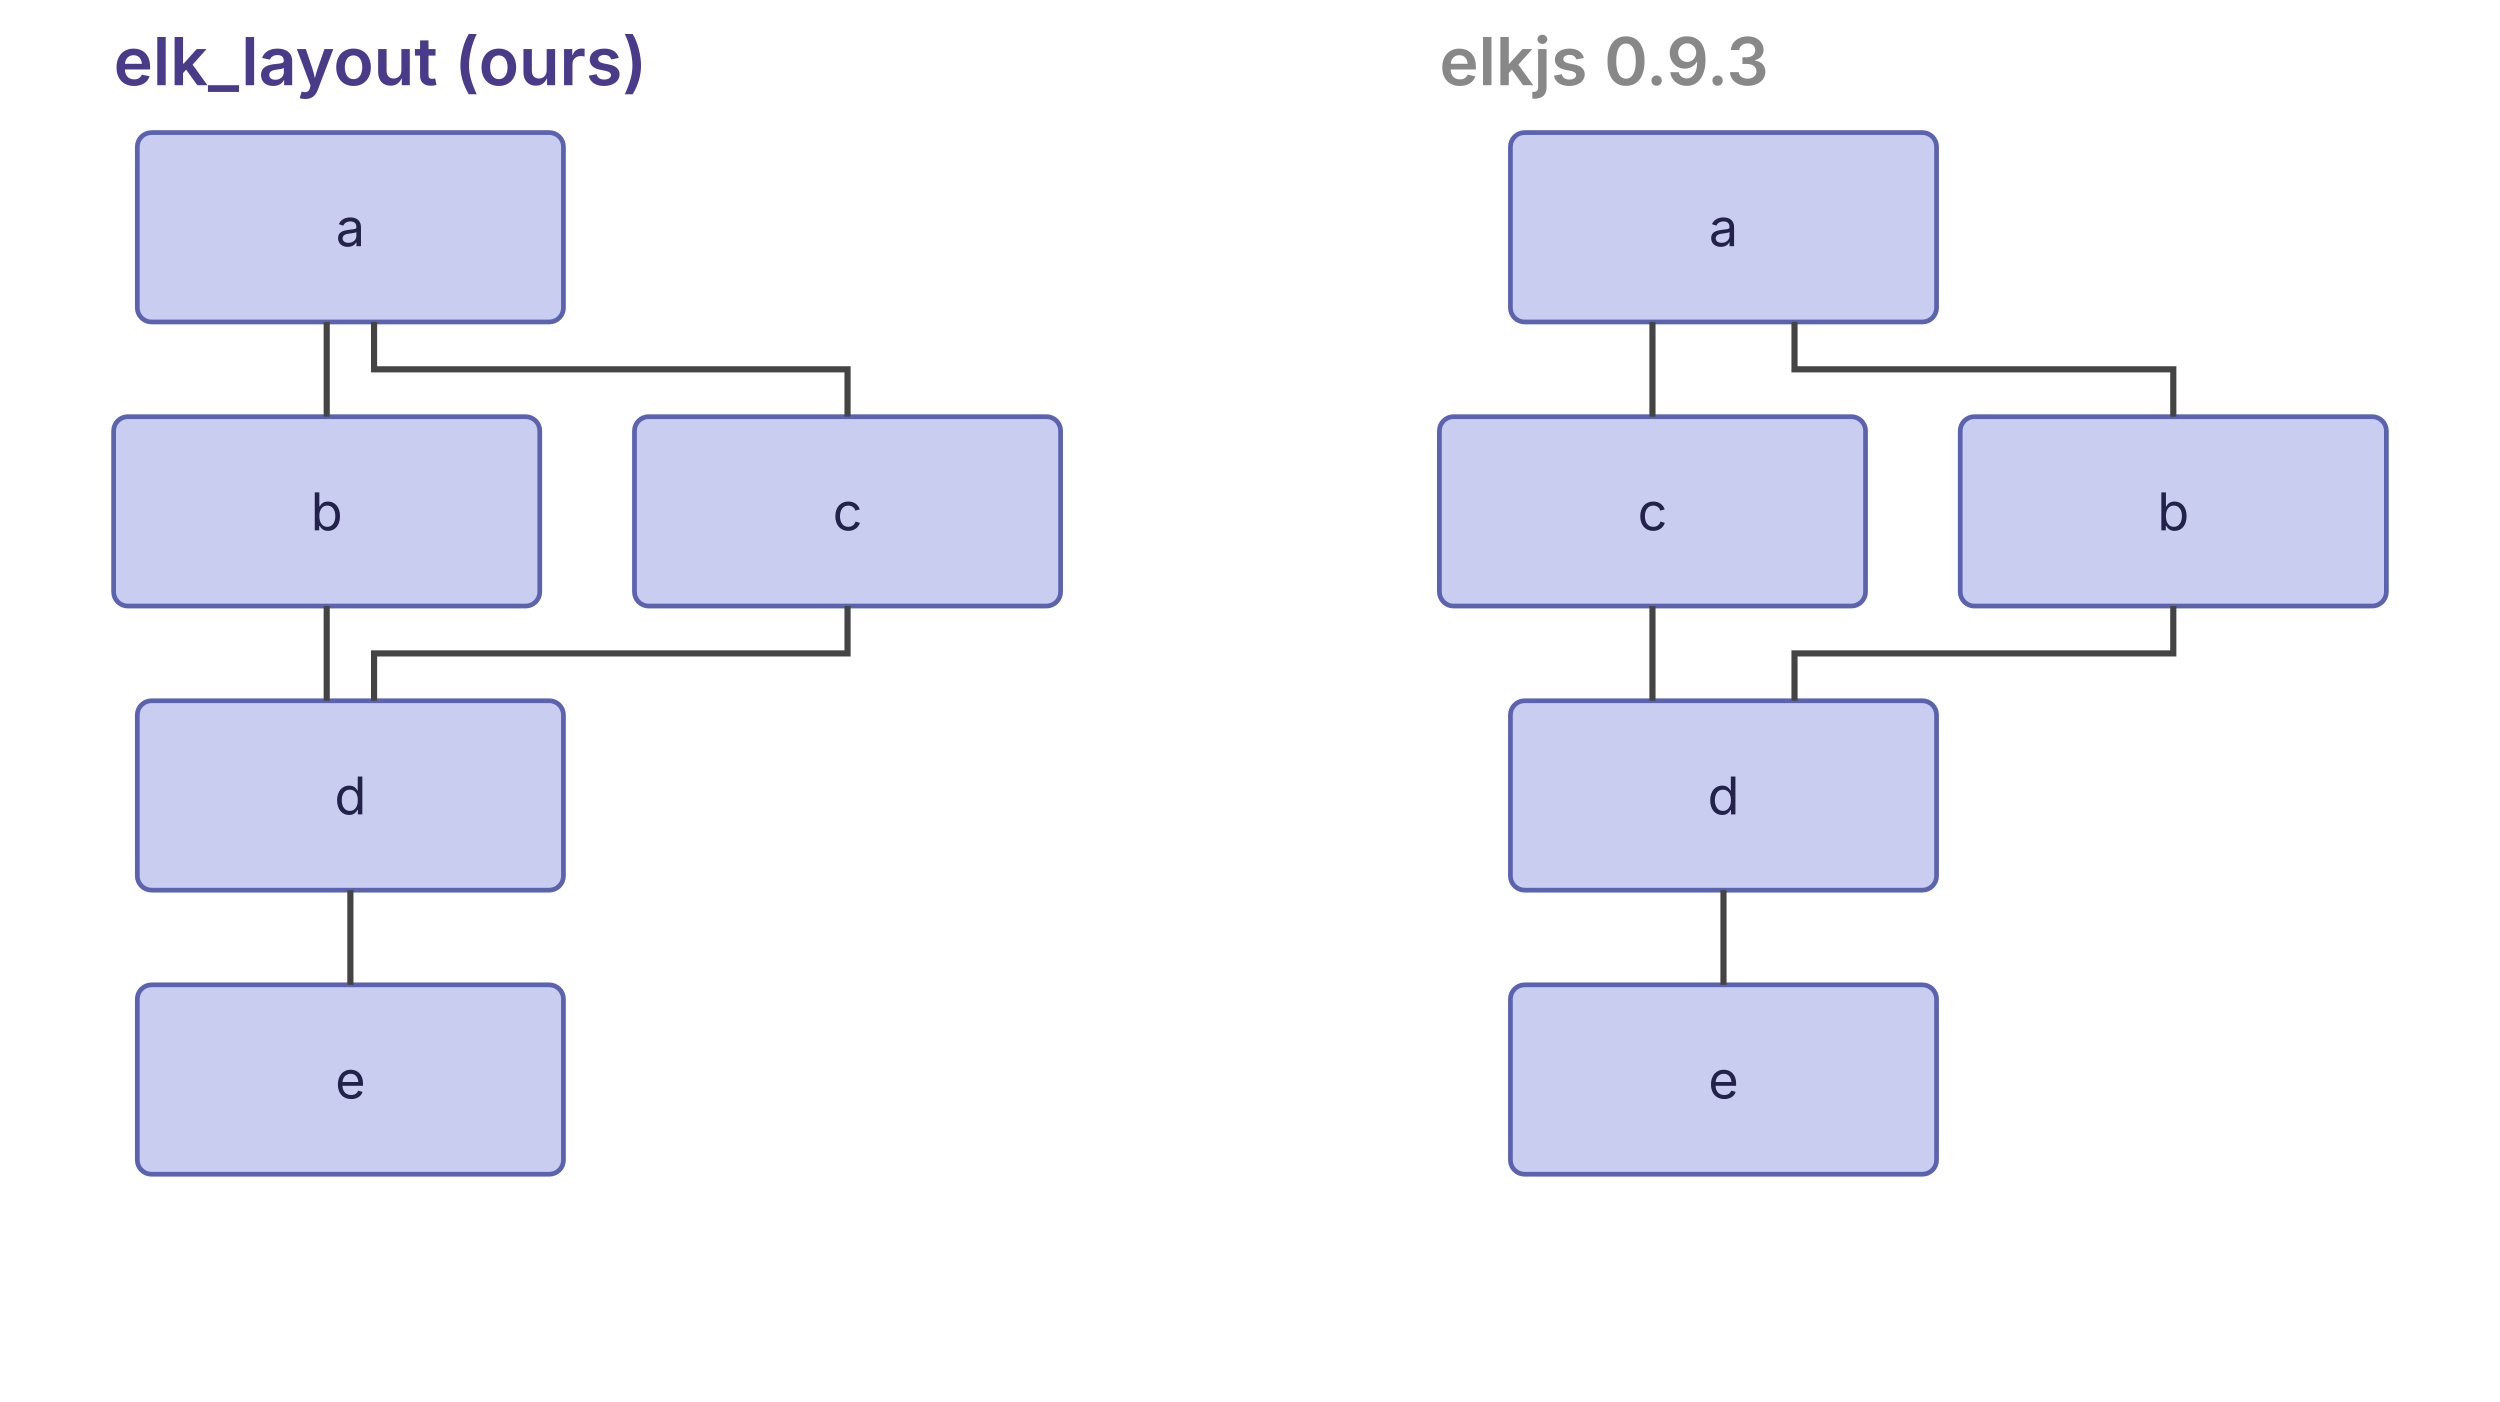
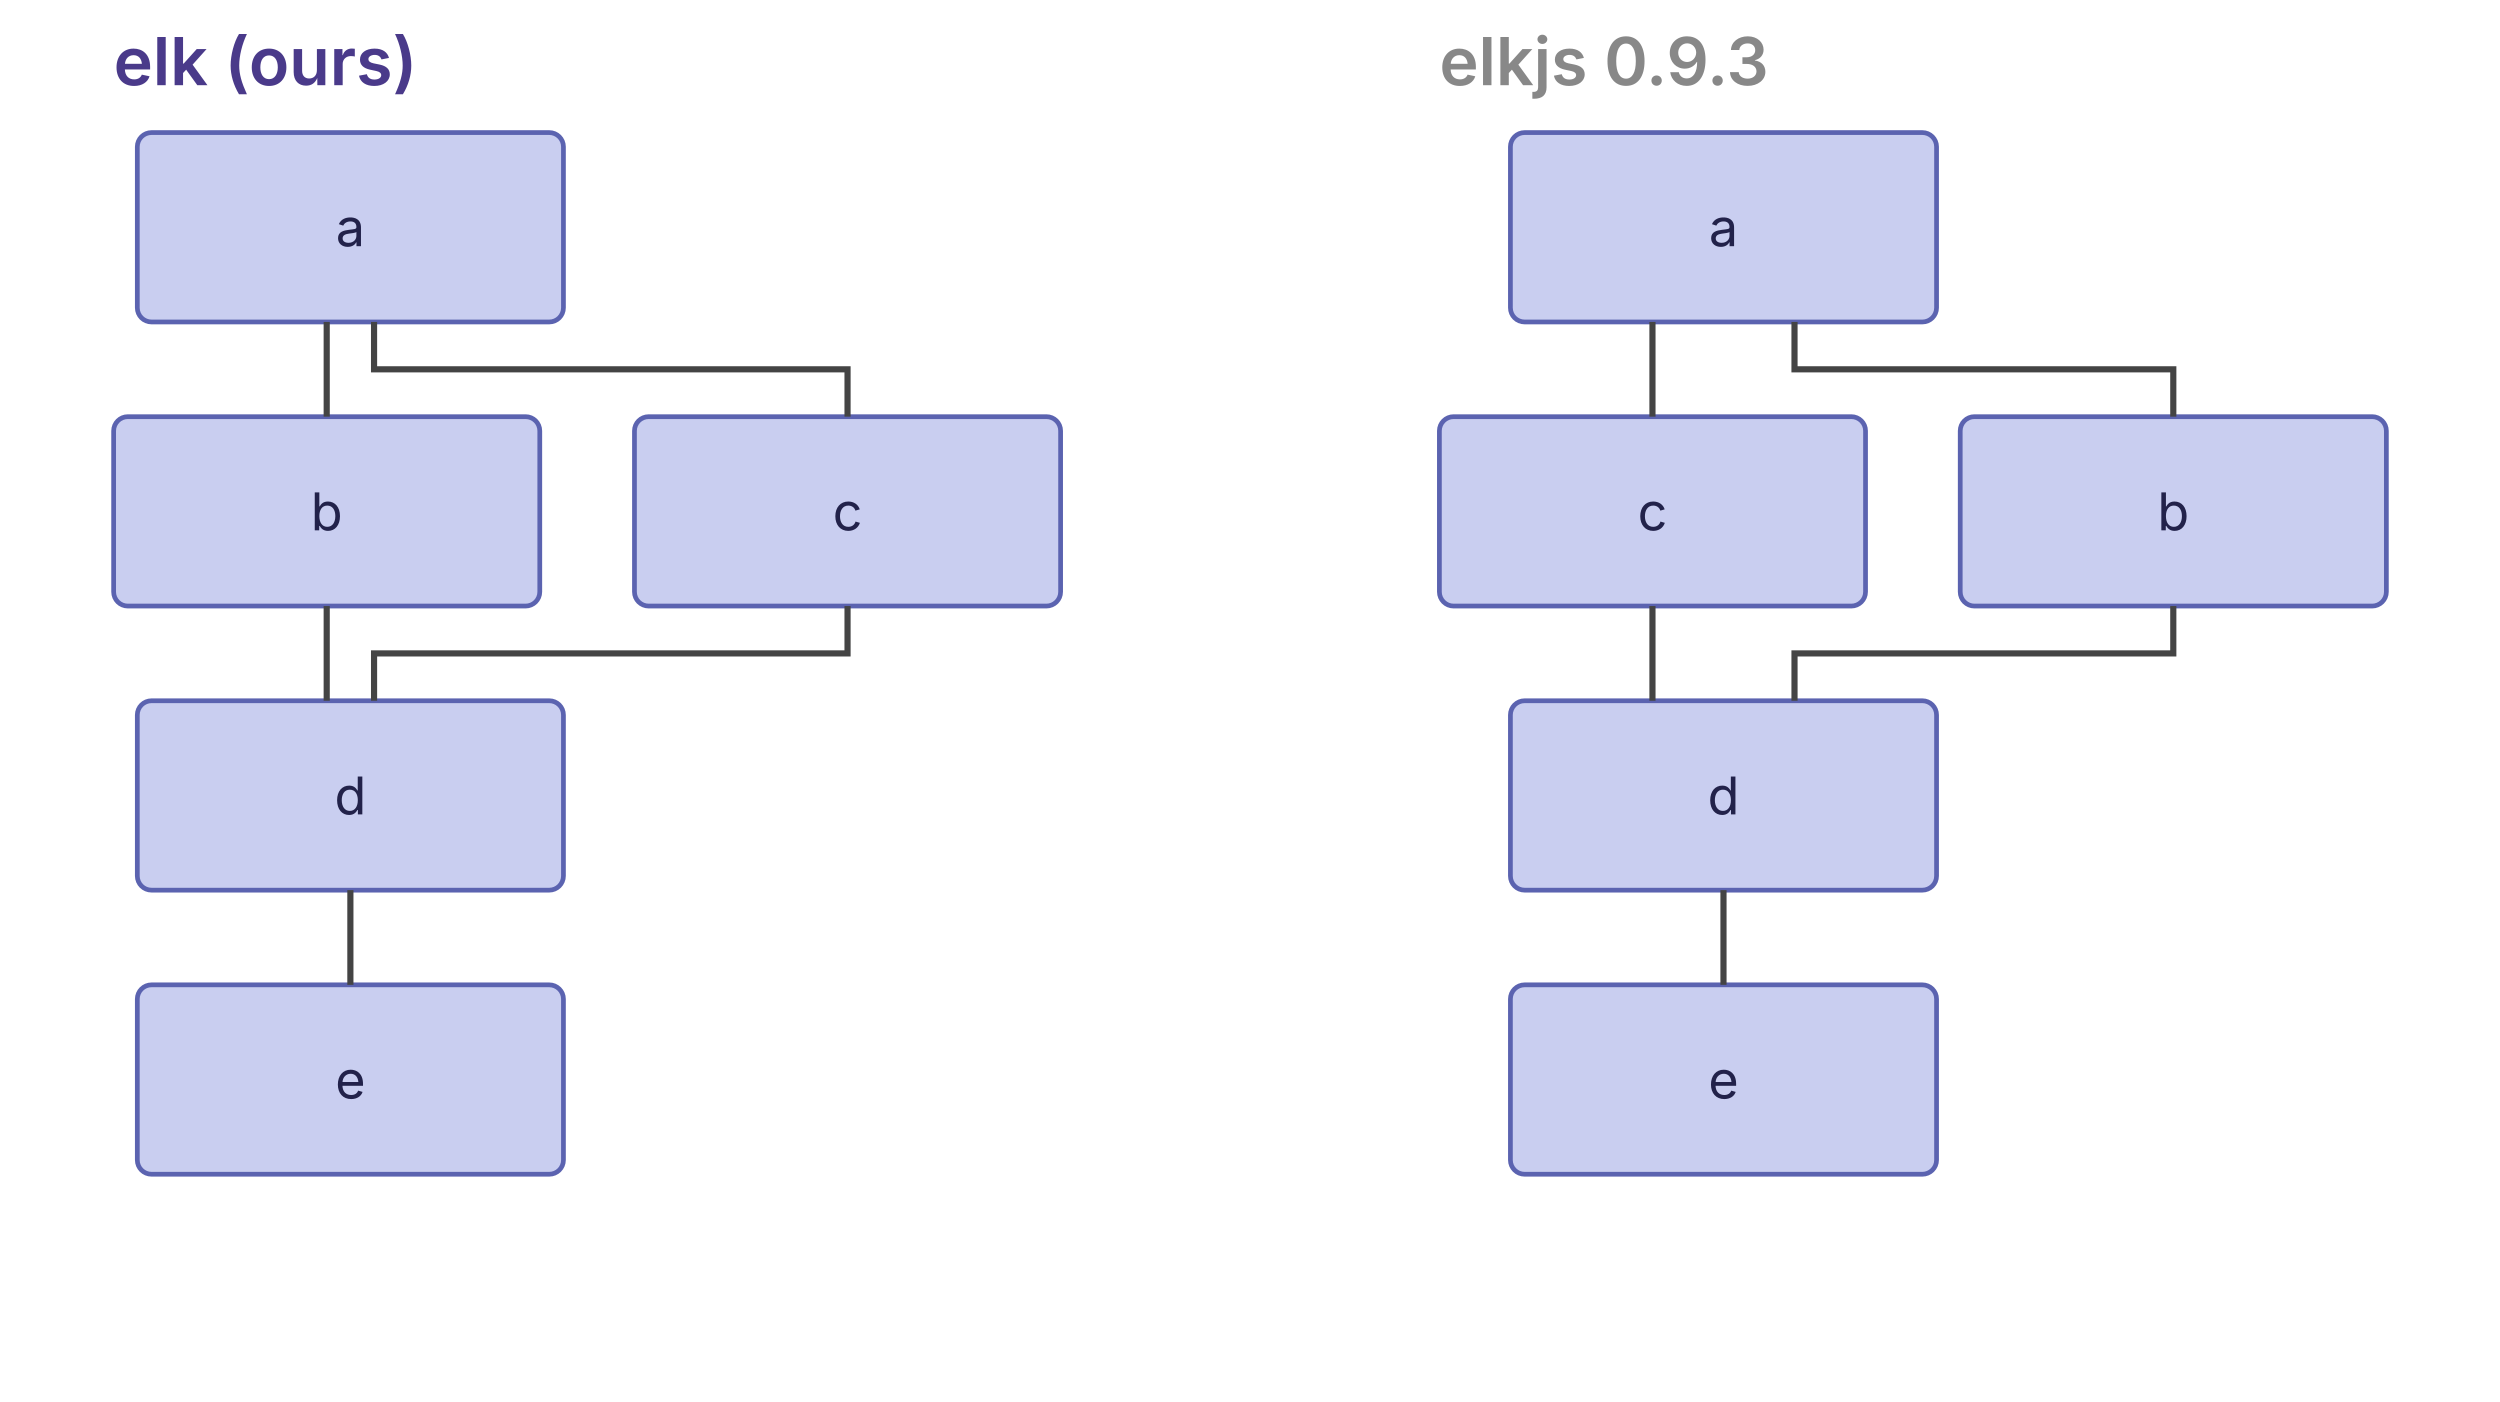
<svg xmlns="http://www.w3.org/2000/svg" viewBox="0 0 528.0 296.0" style="background:white" font-family="Inter,sans-serif">
-   <text x="24.0" y="18" font-size="14" font-weight="600" fill="#4a3a8a">elk_layout (ours)</text>
+   <text x="24.0" y="18" font-size="14" font-weight="600" fill="#4a3a8a">elk (ours)</text>
  <text x="304.0" y="18" font-size="14" font-weight="600" fill="#888">elkjs 0.9.3</text>
  <rect x="29.0" y="28.0" width="90.0" height="40.0" rx="3" fill="#c9cef0" stroke="#5b63b0" />
  <text x="74.0" y="52.0" font-size="11" text-anchor="middle" fill="#22224a">a</text>
  <rect x="24.0" y="88.0" width="90.0" height="40.0" rx="3" fill="#c9cef0" stroke="#5b63b0" />
  <text x="69.0" y="112.0" font-size="11" text-anchor="middle" fill="#22224a">b</text>
  <rect x="134.0" y="88.0" width="90.0" height="40.0" rx="3" fill="#c9cef0" stroke="#5b63b0" />
  <text x="179.0" y="112.0" font-size="11" text-anchor="middle" fill="#22224a">c</text>
  <rect x="29.0" y="148.0" width="90.0" height="40.0" rx="3" fill="#c9cef0" stroke="#5b63b0" />
  <text x="74.0" y="172.0" font-size="11" text-anchor="middle" fill="#22224a">d</text>
  <rect x="29.0" y="208.0" width="90.0" height="40.0" rx="3" fill="#c9cef0" stroke="#5b63b0" />
  <text x="74.0" y="232.0" font-size="11" text-anchor="middle" fill="#22224a">e</text>
  <polyline points="69.0,68.0 69.0,88.0" fill="none" stroke="#444" stroke-width="1.3" />
  <polyline points="79.0,68.0 79.0,78.0 179.0,78.0 179.0,88.0" fill="none" stroke="#444" stroke-width="1.3" />
  <polyline points="69.0,128.0 69.0,148.0" fill="none" stroke="#444" stroke-width="1.3" />
  <polyline points="179.0,128.0 179.0,138.0 79.0,138.0 79.0,148.0" fill="none" stroke="#444" stroke-width="1.3" />
  <polyline points="74.0,188.0 74.0,208.0" fill="none" stroke="#444" stroke-width="1.3" />
  <rect x="319.0" y="28.0" width="90.0" height="40.0" rx="3" fill="#c9cef0" stroke="#5b63b0" />
  <text x="364.0" y="52.0" font-size="11" text-anchor="middle" fill="#22224a">a</text>
  <rect x="414.0" y="88.0" width="90.0" height="40.0" rx="3" fill="#c9cef0" stroke="#5b63b0" />
  <text x="459.0" y="112.0" font-size="11" text-anchor="middle" fill="#22224a">b</text>
  <rect x="304.0" y="88.0" width="90.0" height="40.0" rx="3" fill="#c9cef0" stroke="#5b63b0" />
  <text x="349.0" y="112.0" font-size="11" text-anchor="middle" fill="#22224a">c</text>
  <rect x="319.0" y="148.0" width="90.0" height="40.0" rx="3" fill="#c9cef0" stroke="#5b63b0" />
  <text x="364.0" y="172.0" font-size="11" text-anchor="middle" fill="#22224a">d</text>
  <rect x="319.0" y="208.0" width="90.0" height="40.0" rx="3" fill="#c9cef0" stroke="#5b63b0" />
  <text x="364.0" y="232.0" font-size="11" text-anchor="middle" fill="#22224a">e</text>
  <polyline points="379.0,68.0 379.0,78.0 459.0,78.0 459.0,88.0" fill="none" stroke="#444" stroke-width="1.3" />
  <polyline points="349.0,68.0 349.0,88.0" fill="none" stroke="#444" stroke-width="1.3" />
  <polyline points="459.0,128.0 459.0,138.0 379.0,138.0 379.0,148.0" fill="none" stroke="#444" stroke-width="1.3" />
  <polyline points="349.0,128.0 349.0,148.0" fill="none" stroke="#444" stroke-width="1.3" />
  <polyline points="364.0,188.0 364.0,208.0" fill="none" stroke="#444" stroke-width="1.3" />
</svg>
